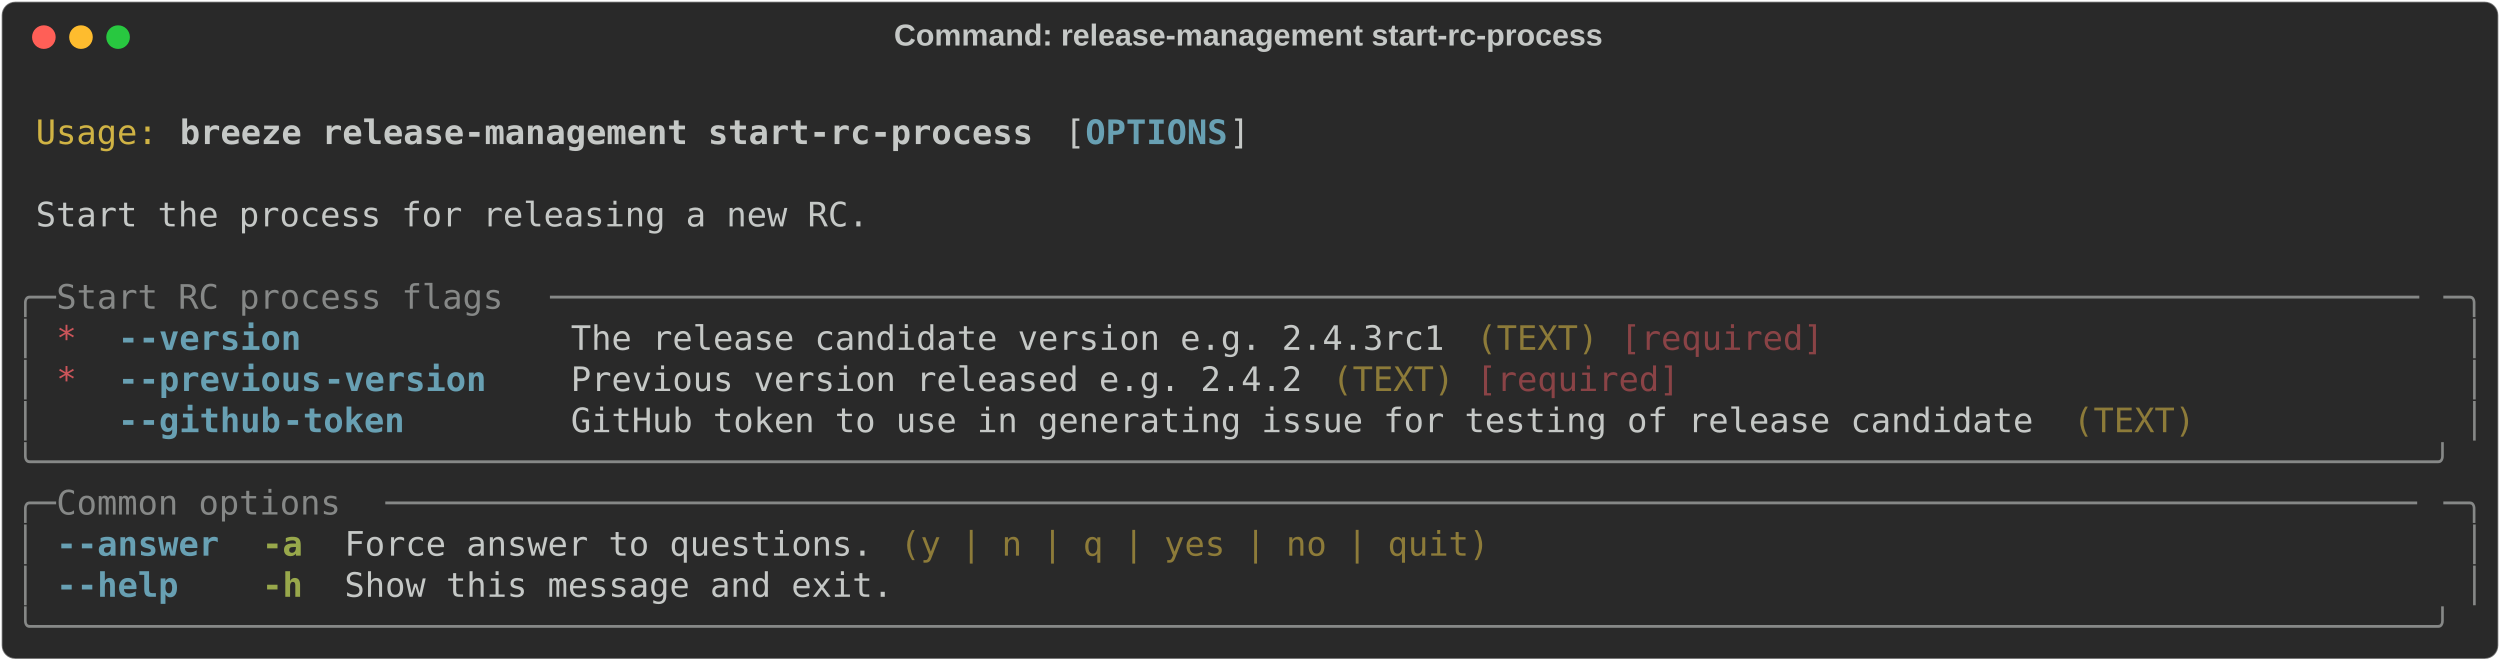
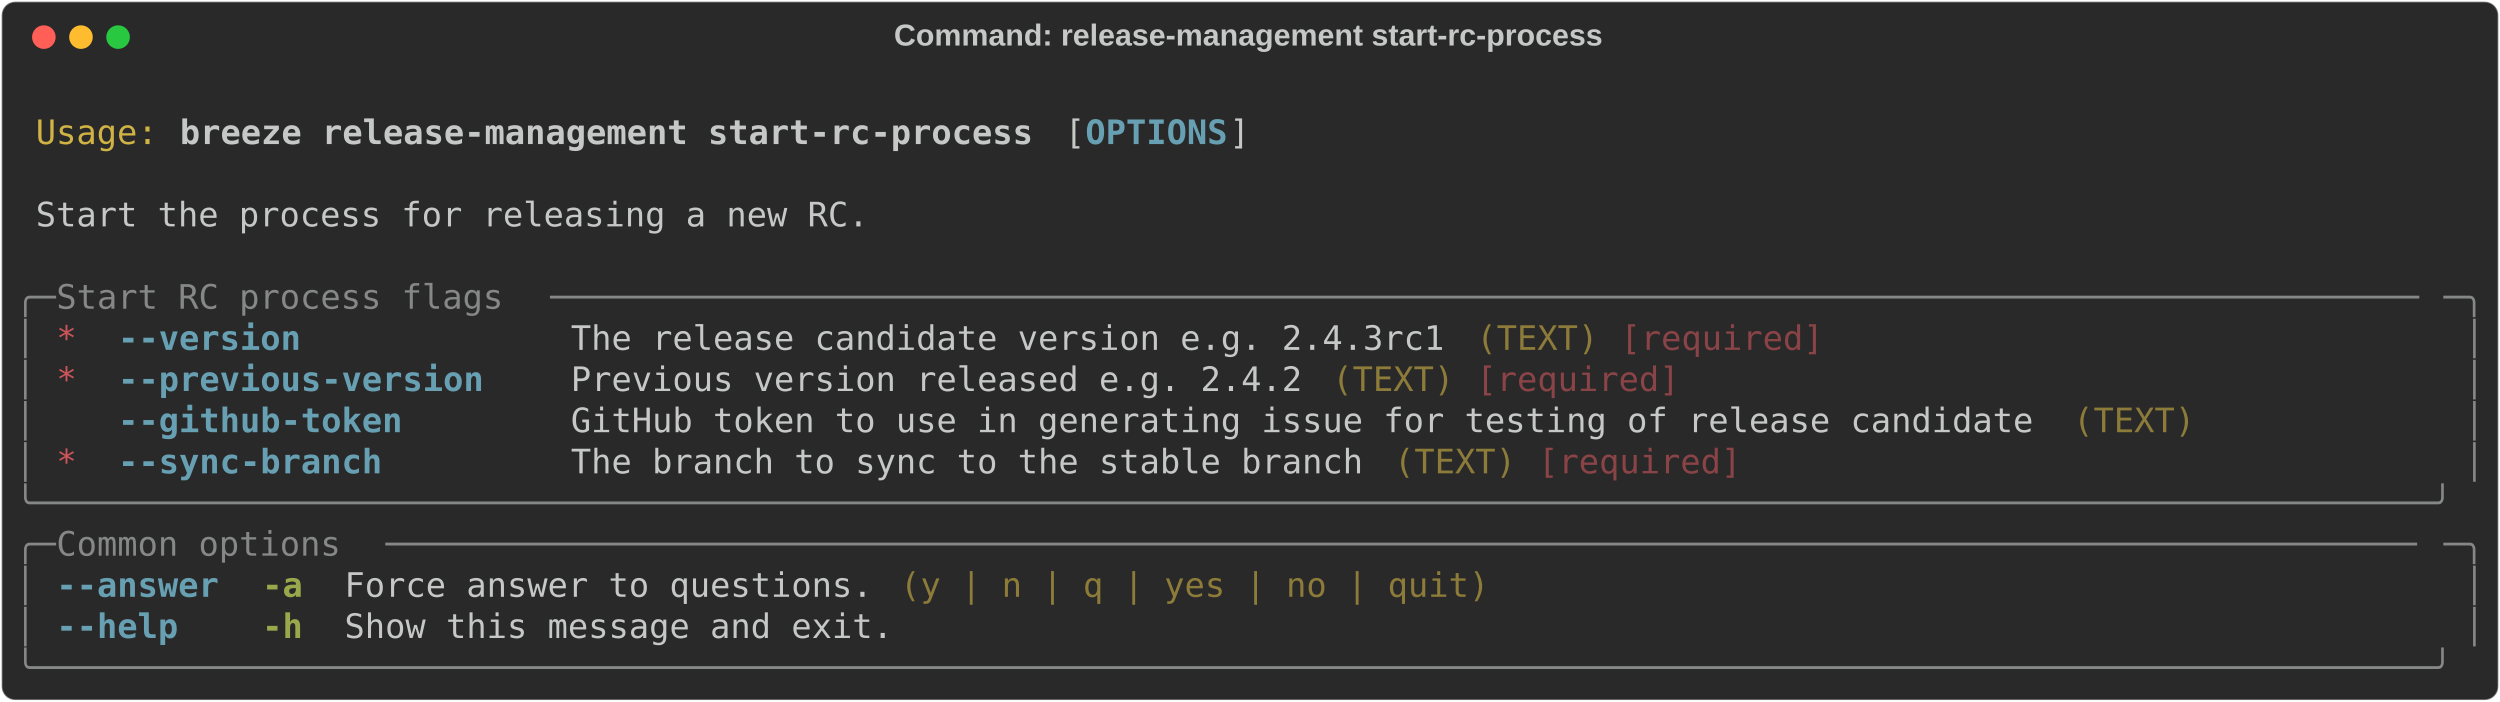
- <svg xmlns="http://www.w3.org/2000/svg" class="rich-terminal" viewBox="0 0 1482 391.6">
+ <svg xmlns="http://www.w3.org/2000/svg" class="rich-terminal" viewBox="0 0 1482 416.0">
  <style>

    @font-face {
        font-family: "Fira Code";
        src: local("FiraCode-Regular"),
                url("https://cdnjs.cloudflare.com/ajax/libs/firacode/6.2.0/woff2/FiraCode-Regular.woff2") format("woff2"),
                url("https://cdnjs.cloudflare.com/ajax/libs/firacode/6.2.0/woff/FiraCode-Regular.woff") format("woff");
        font-style: normal;
        font-weight: 400;
    }
    @font-face {
        font-family: "Fira Code";
        src: local("FiraCode-Bold"),
                url("https://cdnjs.cloudflare.com/ajax/libs/firacode/6.2.0/woff2/FiraCode-Bold.woff2") format("woff2"),
                url("https://cdnjs.cloudflare.com/ajax/libs/firacode/6.2.0/woff/FiraCode-Bold.woff") format("woff");
        font-style: bold;
        font-weight: 700;
    }

    .breeze-release-management-start-rc-process-matrix {
        font-family: Fira Code, monospace;
        font-size: 20px;
        line-height: 24.4px;
        font-variant-east-asian: full-width;
    }

    .breeze-release-management-start-rc-process-title {
        font-size: 18px;
        font-weight: bold;
        font-family: arial;
    }

    .breeze-release-management-start-rc-process-r1 { fill: #c5c8c6 }
.breeze-release-management-start-rc-process-r2 { fill: #d0b344 }
.breeze-release-management-start-rc-process-r3 { fill: #c5c8c6;font-weight: bold }
.breeze-release-management-start-rc-process-r4 { fill: #68a0b3;font-weight: bold }
.breeze-release-management-start-rc-process-r5 { fill: #868887 }
.breeze-release-management-start-rc-process-r6 { fill: #cc555a }
.breeze-release-management-start-rc-process-r7 { fill: #8d7b39 }
.breeze-release-management-start-rc-process-r8 { fill: #8a4346 }
.breeze-release-management-start-rc-process-r9 { fill: #98a84b;font-weight: bold }
    </style>
  <defs>
    <clipPath id="breeze-release-management-start-rc-process-clip-terminal">
-       <rect x="0" y="0" width="1463.0" height="340.6" />
+       <rect x="0" y="0" width="1463.0" height="365.0" />
    </clipPath>
    <clipPath id="breeze-release-management-start-rc-process-line-0">
      <rect x="0" y="1.5" width="1464" height="24.65" />
    </clipPath>
    <clipPath id="breeze-release-management-start-rc-process-line-1">
      <rect x="0" y="25.9" width="1464" height="24.65" />
    </clipPath>
    <clipPath id="breeze-release-management-start-rc-process-line-2">
      <rect x="0" y="50.3" width="1464" height="24.65" />
    </clipPath>
    <clipPath id="breeze-release-management-start-rc-process-line-3">
      <rect x="0" y="74.7" width="1464" height="24.65" />
    </clipPath>
    <clipPath id="breeze-release-management-start-rc-process-line-4">
      <rect x="0" y="99.1" width="1464" height="24.65" />
    </clipPath>
    <clipPath id="breeze-release-management-start-rc-process-line-5">
      <rect x="0" y="123.5" width="1464" height="24.65" />
    </clipPath>
    <clipPath id="breeze-release-management-start-rc-process-line-6">
      <rect x="0" y="147.9" width="1464" height="24.65" />
    </clipPath>
    <clipPath id="breeze-release-management-start-rc-process-line-7">
      <rect x="0" y="172.3" width="1464" height="24.65" />
    </clipPath>
    <clipPath id="breeze-release-management-start-rc-process-line-8">
      <rect x="0" y="196.7" width="1464" height="24.65" />
    </clipPath>
    <clipPath id="breeze-release-management-start-rc-process-line-9">
      <rect x="0" y="221.1" width="1464" height="24.65" />
    </clipPath>
    <clipPath id="breeze-release-management-start-rc-process-line-10">
      <rect x="0" y="245.5" width="1464" height="24.65" />
    </clipPath>
    <clipPath id="breeze-release-management-start-rc-process-line-11">
      <rect x="0" y="269.9" width="1464" height="24.65" />
    </clipPath>
    <clipPath id="breeze-release-management-start-rc-process-line-12">
      <rect x="0" y="294.3" width="1464" height="24.65" />
    </clipPath>
+     <clipPath id="breeze-release-management-start-rc-process-line-13">
+       <rect x="0" y="318.7" width="1464" height="24.65" />
+     </clipPath>
  </defs>
-   <rect fill="#292929" stroke="rgba(255,255,255,0.35)" stroke-width="1" x="1" y="1" width="1480" height="389.6" rx="8" />
+   <rect fill="#292929" stroke="rgba(255,255,255,0.35)" stroke-width="1" x="1" y="1" width="1480" height="414" rx="8" />
  <text class="breeze-release-management-start-rc-process-title" fill="#c5c8c6" text-anchor="middle" x="740" y="27">Command: release-management start-rc-process</text>
  <g transform="translate(26,22)">
    <circle cx="0" cy="0" r="7" fill="#ff5f57" />
    <circle cx="22" cy="0" r="7" fill="#febc2e" />
    <circle cx="44" cy="0" r="7" fill="#28c840" />
  </g>
  <g transform="translate(9, 41)" clip-path="url(#breeze-release-management-start-rc-process-clip-terminal)">
    <g class="breeze-release-management-start-rc-process-matrix">
      <text class="breeze-release-management-start-rc-process-r1" x="1464" y="20" textLength="12.2" clip-path="url(#breeze-release-management-start-rc-process-line-0)">
</text>
      <text class="breeze-release-management-start-rc-process-r2" x="12.2" y="44.4" textLength="73.2" clip-path="url(#breeze-release-management-start-rc-process-line-1)">Usage:</text>
      <text class="breeze-release-management-start-rc-process-r3" x="97.6" y="44.4" textLength="512.4" clip-path="url(#breeze-release-management-start-rc-process-line-1)">breeze release-management start-rc-process</text>
      <text class="breeze-release-management-start-rc-process-r1" x="622.2" y="44.4" textLength="12.2" clip-path="url(#breeze-release-management-start-rc-process-line-1)">[</text>
      <text class="breeze-release-management-start-rc-process-r4" x="634.4" y="44.4" textLength="85.4" clip-path="url(#breeze-release-management-start-rc-process-line-1)">OPTIONS</text>
      <text class="breeze-release-management-start-rc-process-r1" x="719.8" y="44.4" textLength="12.2" clip-path="url(#breeze-release-management-start-rc-process-line-1)">]</text>
      <text class="breeze-release-management-start-rc-process-r1" x="1464" y="44.4" textLength="12.2" clip-path="url(#breeze-release-management-start-rc-process-line-1)">
</text>
      <text class="breeze-release-management-start-rc-process-r1" x="1464" y="68.8" textLength="12.2" clip-path="url(#breeze-release-management-start-rc-process-line-2)">
</text>
      <text class="breeze-release-management-start-rc-process-r1" x="12.2" y="93.2" textLength="500.2" clip-path="url(#breeze-release-management-start-rc-process-line-3)">Start the process for releasing a new RC.</text>
      <text class="breeze-release-management-start-rc-process-r1" x="1464" y="93.2" textLength="12.2" clip-path="url(#breeze-release-management-start-rc-process-line-3)">
</text>
      <text class="breeze-release-management-start-rc-process-r1" x="1464" y="117.6" textLength="12.2" clip-path="url(#breeze-release-management-start-rc-process-line-4)">
</text>
      <text class="breeze-release-management-start-rc-process-r5" x="0" y="142" textLength="24.4" clip-path="url(#breeze-release-management-start-rc-process-line-5)">╭─</text>
      <text class="breeze-release-management-start-rc-process-r5" x="24.4" y="142" textLength="292.8" clip-path="url(#breeze-release-management-start-rc-process-line-5)"> Start RC process flags </text>
      <text class="breeze-release-management-start-rc-process-r5" x="317.2" y="142" textLength="1122.4" clip-path="url(#breeze-release-management-start-rc-process-line-5)">────────────────────────────────────────────────────────────────────────────────────────────</text>
      <text class="breeze-release-management-start-rc-process-r5" x="1439.6" y="142" textLength="24.4" clip-path="url(#breeze-release-management-start-rc-process-line-5)">─╮</text>
      <text class="breeze-release-management-start-rc-process-r1" x="1464" y="142" textLength="12.2" clip-path="url(#breeze-release-management-start-rc-process-line-5)">
</text>
      <text class="breeze-release-management-start-rc-process-r5" x="0" y="166.4" textLength="12.2" clip-path="url(#breeze-release-management-start-rc-process-line-6)">│</text>
      <text class="breeze-release-management-start-rc-process-r6" x="24.4" y="166.4" textLength="12.2" clip-path="url(#breeze-release-management-start-rc-process-line-6)">*</text>
-       <text class="breeze-release-management-start-rc-process-r4" x="61" y="166.4" textLength="12.2" clip-path="url(#breeze-release-management-start-rc-process-line-6)">-</text>
-       <text class="breeze-release-management-start-rc-process-r4" x="73.2" y="166.4" textLength="97.6" clip-path="url(#breeze-release-management-start-rc-process-line-6)">-version</text>
+       <text class="breeze-release-management-start-rc-process-r4" x="61" y="166.4" textLength="109.8" clip-path="url(#breeze-release-management-start-rc-process-line-6)">--version</text>
      <text class="breeze-release-management-start-rc-process-r1" x="329.4" y="166.4" textLength="524.6" clip-path="url(#breeze-release-management-start-rc-process-line-6)">The release candidate version e.g. 2.4.3rc1</text>
      <text class="breeze-release-management-start-rc-process-r7" x="866.2" y="166.4" textLength="73.2" clip-path="url(#breeze-release-management-start-rc-process-line-6)">(TEXT)</text>
      <text class="breeze-release-management-start-rc-process-r8" x="951.6" y="166.4" textLength="122" clip-path="url(#breeze-release-management-start-rc-process-line-6)">[required]</text>
      <text class="breeze-release-management-start-rc-process-r5" x="1451.8" y="166.4" textLength="12.2" clip-path="url(#breeze-release-management-start-rc-process-line-6)">│</text>
      <text class="breeze-release-management-start-rc-process-r1" x="1464" y="166.4" textLength="12.2" clip-path="url(#breeze-release-management-start-rc-process-line-6)">
</text>
      <text class="breeze-release-management-start-rc-process-r5" x="0" y="190.8" textLength="12.2" clip-path="url(#breeze-release-management-start-rc-process-line-7)">│</text>
      <text class="breeze-release-management-start-rc-process-r6" x="24.4" y="190.8" textLength="12.2" clip-path="url(#breeze-release-management-start-rc-process-line-7)">*</text>
-       <text class="breeze-release-management-start-rc-process-r4" x="61" y="190.8" textLength="12.2" clip-path="url(#breeze-release-management-start-rc-process-line-7)">-</text>
-       <text class="breeze-release-management-start-rc-process-r4" x="73.2" y="190.8" textLength="109.8" clip-path="url(#breeze-release-management-start-rc-process-line-7)">-previous</text>
-       <text class="breeze-release-management-start-rc-process-r4" x="183" y="190.8" textLength="97.6" clip-path="url(#breeze-release-management-start-rc-process-line-7)">-version</text>
+       <text class="breeze-release-management-start-rc-process-r4" x="61" y="190.8" textLength="219.6" clip-path="url(#breeze-release-management-start-rc-process-line-7)">--previous-version</text>
      <text class="breeze-release-management-start-rc-process-r1" x="329.4" y="190.8" textLength="439.2" clip-path="url(#breeze-release-management-start-rc-process-line-7)">Previous version released e.g. 2.4.2</text>
      <text class="breeze-release-management-start-rc-process-r7" x="780.8" y="190.8" textLength="73.2" clip-path="url(#breeze-release-management-start-rc-process-line-7)">(TEXT)</text>
      <text class="breeze-release-management-start-rc-process-r8" x="866.2" y="190.8" textLength="122" clip-path="url(#breeze-release-management-start-rc-process-line-7)">[required]</text>
      <text class="breeze-release-management-start-rc-process-r5" x="1451.8" y="190.8" textLength="12.2" clip-path="url(#breeze-release-management-start-rc-process-line-7)">│</text>
      <text class="breeze-release-management-start-rc-process-r1" x="1464" y="190.8" textLength="12.2" clip-path="url(#breeze-release-management-start-rc-process-line-7)">
</text>
      <text class="breeze-release-management-start-rc-process-r5" x="0" y="215.2" textLength="12.2" clip-path="url(#breeze-release-management-start-rc-process-line-8)">│</text>
-       <text class="breeze-release-management-start-rc-process-r4" x="61" y="215.2" textLength="12.2" clip-path="url(#breeze-release-management-start-rc-process-line-8)">-</text>
-       <text class="breeze-release-management-start-rc-process-r4" x="73.2" y="215.2" textLength="85.4" clip-path="url(#breeze-release-management-start-rc-process-line-8)">-github</text>
-       <text class="breeze-release-management-start-rc-process-r4" x="158.6" y="215.2" textLength="73.2" clip-path="url(#breeze-release-management-start-rc-process-line-8)">-token</text>
+       <text class="breeze-release-management-start-rc-process-r4" x="61" y="215.2" textLength="170.8" clip-path="url(#breeze-release-management-start-rc-process-line-8)">--github-token</text>
      <text class="breeze-release-management-start-rc-process-r1" x="329.4" y="215.2" textLength="878.4" clip-path="url(#breeze-release-management-start-rc-process-line-8)">GitHub token to use in generating issue for testing of release candidate</text>
      <text class="breeze-release-management-start-rc-process-r7" x="1220" y="215.2" textLength="73.2" clip-path="url(#breeze-release-management-start-rc-process-line-8)">(TEXT)</text>
      <text class="breeze-release-management-start-rc-process-r5" x="1451.8" y="215.2" textLength="12.2" clip-path="url(#breeze-release-management-start-rc-process-line-8)">│</text>
      <text class="breeze-release-management-start-rc-process-r1" x="1464" y="215.2" textLength="12.2" clip-path="url(#breeze-release-management-start-rc-process-line-8)">
</text>
-       <text class="breeze-release-management-start-rc-process-r5" x="0" y="239.6" textLength="1464" clip-path="url(#breeze-release-management-start-rc-process-line-9)">╰──────────────────────────────────────────────────────────────────────────────────────────────────────────────────────╯</text>
+       <text class="breeze-release-management-start-rc-process-r5" x="0" y="239.6" textLength="12.2" clip-path="url(#breeze-release-management-start-rc-process-line-9)">│</text>
+       <text class="breeze-release-management-start-rc-process-r6" x="24.4" y="239.6" textLength="12.2" clip-path="url(#breeze-release-management-start-rc-process-line-9)">*</text>
+       <text class="breeze-release-management-start-rc-process-r4" x="61" y="239.6" textLength="158.6" clip-path="url(#breeze-release-management-start-rc-process-line-9)">--sync-branch</text>
+       <text class="breeze-release-management-start-rc-process-r1" x="329.4" y="239.6" textLength="475.8" clip-path="url(#breeze-release-management-start-rc-process-line-9)">The branch to sync to the stable branch</text>
+       <text class="breeze-release-management-start-rc-process-r7" x="817.4" y="239.6" textLength="73.2" clip-path="url(#breeze-release-management-start-rc-process-line-9)">(TEXT)</text>
+       <text class="breeze-release-management-start-rc-process-r8" x="902.8" y="239.6" textLength="122" clip-path="url(#breeze-release-management-start-rc-process-line-9)">[required]</text>
+       <text class="breeze-release-management-start-rc-process-r5" x="1451.8" y="239.6" textLength="12.2" clip-path="url(#breeze-release-management-start-rc-process-line-9)">│</text>
      <text class="breeze-release-management-start-rc-process-r1" x="1464" y="239.6" textLength="12.2" clip-path="url(#breeze-release-management-start-rc-process-line-9)">
</text>
-       <text class="breeze-release-management-start-rc-process-r5" x="0" y="264" textLength="24.4" clip-path="url(#breeze-release-management-start-rc-process-line-10)">╭─</text>
-       <text class="breeze-release-management-start-rc-process-r5" x="24.4" y="264" textLength="195.2" clip-path="url(#breeze-release-management-start-rc-process-line-10)"> Common options </text>
-       <text class="breeze-release-management-start-rc-process-r5" x="219.6" y="264" textLength="1220" clip-path="url(#breeze-release-management-start-rc-process-line-10)">────────────────────────────────────────────────────────────────────────────────────────────────────</text>
-       <text class="breeze-release-management-start-rc-process-r5" x="1439.6" y="264" textLength="24.4" clip-path="url(#breeze-release-management-start-rc-process-line-10)">─╮</text>
+       <text class="breeze-release-management-start-rc-process-r5" x="0" y="264" textLength="1464" clip-path="url(#breeze-release-management-start-rc-process-line-10)">╰──────────────────────────────────────────────────────────────────────────────────────────────────────────────────────╯</text>
      <text class="breeze-release-management-start-rc-process-r1" x="1464" y="264" textLength="12.2" clip-path="url(#breeze-release-management-start-rc-process-line-10)">
</text>
-       <text class="breeze-release-management-start-rc-process-r5" x="0" y="288.4" textLength="12.2" clip-path="url(#breeze-release-management-start-rc-process-line-11)">│</text>
-       <text class="breeze-release-management-start-rc-process-r4" x="24.4" y="288.4" textLength="12.2" clip-path="url(#breeze-release-management-start-rc-process-line-11)">-</text>
-       <text class="breeze-release-management-start-rc-process-r4" x="36.6" y="288.4" textLength="85.4" clip-path="url(#breeze-release-management-start-rc-process-line-11)">-answer</text>
-       <text class="breeze-release-management-start-rc-process-r9" x="146.4" y="288.4" textLength="24.4" clip-path="url(#breeze-release-management-start-rc-process-line-11)">-a</text>
-       <text class="breeze-release-management-start-rc-process-r1" x="195.2" y="288.4" textLength="317.2" clip-path="url(#breeze-release-management-start-rc-process-line-11)">Force answer to questions.</text>
-       <text class="breeze-release-management-start-rc-process-r7" x="524.6" y="288.4" textLength="353.8" clip-path="url(#breeze-release-management-start-rc-process-line-11)">(y | n | q | yes | no | quit)</text>
-       <text class="breeze-release-management-start-rc-process-r5" x="1451.8" y="288.4" textLength="12.2" clip-path="url(#breeze-release-management-start-rc-process-line-11)">│</text>
+       <text class="breeze-release-management-start-rc-process-r5" x="0" y="288.4" textLength="24.4" clip-path="url(#breeze-release-management-start-rc-process-line-11)">╭─</text>
+       <text class="breeze-release-management-start-rc-process-r5" x="24.4" y="288.4" textLength="195.2" clip-path="url(#breeze-release-management-start-rc-process-line-11)"> Common options </text>
+       <text class="breeze-release-management-start-rc-process-r5" x="219.6" y="288.4" textLength="1220" clip-path="url(#breeze-release-management-start-rc-process-line-11)">────────────────────────────────────────────────────────────────────────────────────────────────────</text>
+       <text class="breeze-release-management-start-rc-process-r5" x="1439.6" y="288.4" textLength="24.4" clip-path="url(#breeze-release-management-start-rc-process-line-11)">─╮</text>
      <text class="breeze-release-management-start-rc-process-r1" x="1464" y="288.4" textLength="12.2" clip-path="url(#breeze-release-management-start-rc-process-line-11)">
</text>
      <text class="breeze-release-management-start-rc-process-r5" x="0" y="312.8" textLength="12.2" clip-path="url(#breeze-release-management-start-rc-process-line-12)">│</text>
-       <text class="breeze-release-management-start-rc-process-r4" x="24.4" y="312.8" textLength="12.2" clip-path="url(#breeze-release-management-start-rc-process-line-12)">-</text>
-       <text class="breeze-release-management-start-rc-process-r4" x="36.6" y="312.8" textLength="61" clip-path="url(#breeze-release-management-start-rc-process-line-12)">-help</text>
-       <text class="breeze-release-management-start-rc-process-r9" x="146.4" y="312.8" textLength="24.4" clip-path="url(#breeze-release-management-start-rc-process-line-12)">-h</text>
-       <text class="breeze-release-management-start-rc-process-r1" x="195.2" y="312.8" textLength="329.4" clip-path="url(#breeze-release-management-start-rc-process-line-12)">Show this message and exit.</text>
+       <text class="breeze-release-management-start-rc-process-r4" x="24.4" y="312.8" textLength="97.6" clip-path="url(#breeze-release-management-start-rc-process-line-12)">--answer</text>
+       <text class="breeze-release-management-start-rc-process-r9" x="146.4" y="312.8" textLength="24.4" clip-path="url(#breeze-release-management-start-rc-process-line-12)">-a</text>
+       <text class="breeze-release-management-start-rc-process-r1" x="195.2" y="312.8" textLength="317.2" clip-path="url(#breeze-release-management-start-rc-process-line-12)">Force answer to questions.</text>
+       <text class="breeze-release-management-start-rc-process-r7" x="524.6" y="312.8" textLength="353.8" clip-path="url(#breeze-release-management-start-rc-process-line-12)">(y | n | q | yes | no | quit)</text>
      <text class="breeze-release-management-start-rc-process-r5" x="1451.8" y="312.8" textLength="12.2" clip-path="url(#breeze-release-management-start-rc-process-line-12)">│</text>
      <text class="breeze-release-management-start-rc-process-r1" x="1464" y="312.8" textLength="12.2" clip-path="url(#breeze-release-management-start-rc-process-line-12)">
</text>
-       <text class="breeze-release-management-start-rc-process-r5" x="0" y="337.2" textLength="1464" clip-path="url(#breeze-release-management-start-rc-process-line-13)">╰──────────────────────────────────────────────────────────────────────────────────────────────────────────────────────╯</text>
+       <text class="breeze-release-management-start-rc-process-r5" x="0" y="337.2" textLength="12.2" clip-path="url(#breeze-release-management-start-rc-process-line-13)">│</text>
+       <text class="breeze-release-management-start-rc-process-r4" x="24.4" y="337.2" textLength="73.2" clip-path="url(#breeze-release-management-start-rc-process-line-13)">--help</text>
+       <text class="breeze-release-management-start-rc-process-r9" x="146.4" y="337.2" textLength="24.4" clip-path="url(#breeze-release-management-start-rc-process-line-13)">-h</text>
+       <text class="breeze-release-management-start-rc-process-r1" x="195.2" y="337.2" textLength="329.4" clip-path="url(#breeze-release-management-start-rc-process-line-13)">Show this message and exit.</text>
+       <text class="breeze-release-management-start-rc-process-r5" x="1451.8" y="337.2" textLength="12.2" clip-path="url(#breeze-release-management-start-rc-process-line-13)">│</text>
      <text class="breeze-release-management-start-rc-process-r1" x="1464" y="337.2" textLength="12.2" clip-path="url(#breeze-release-management-start-rc-process-line-13)">
+ </text>
+       <text class="breeze-release-management-start-rc-process-r5" x="0" y="361.6" textLength="1464" clip-path="url(#breeze-release-management-start-rc-process-line-14)">╰──────────────────────────────────────────────────────────────────────────────────────────────────────────────────────╯</text>
+       <text class="breeze-release-management-start-rc-process-r1" x="1464" y="361.6" textLength="12.2" clip-path="url(#breeze-release-management-start-rc-process-line-14)">
</text>
    </g>
  </g>
</svg>
